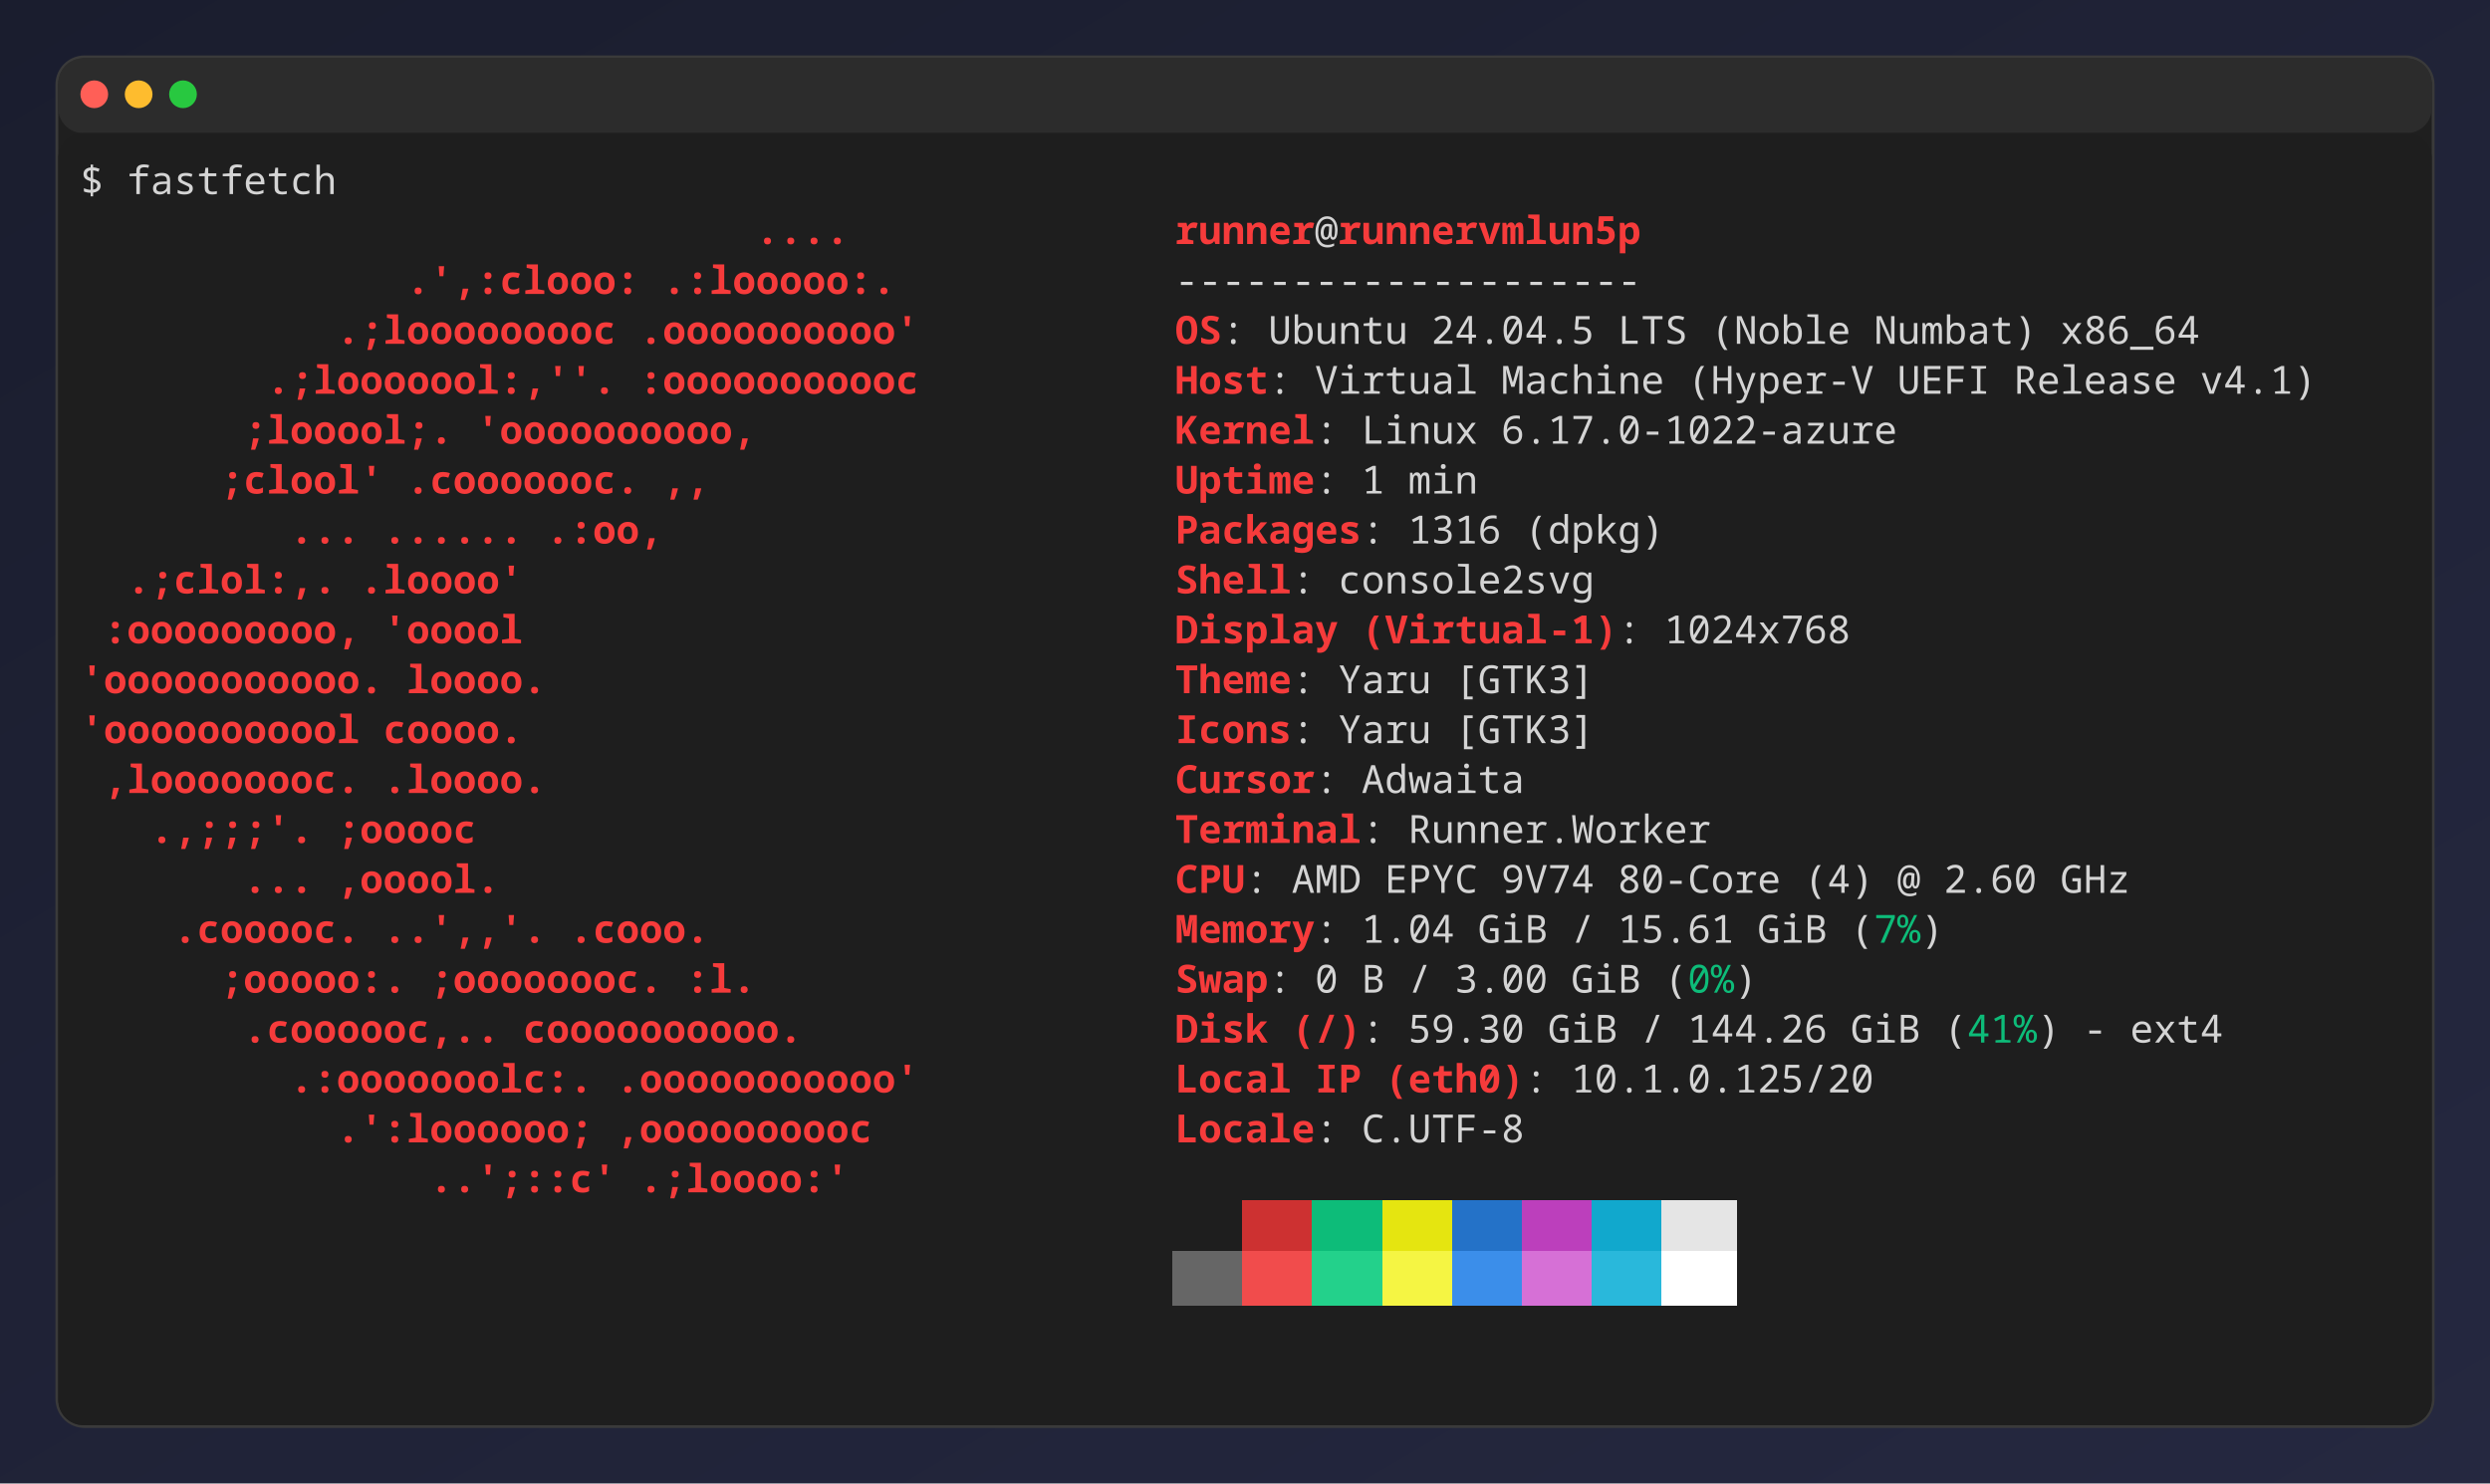
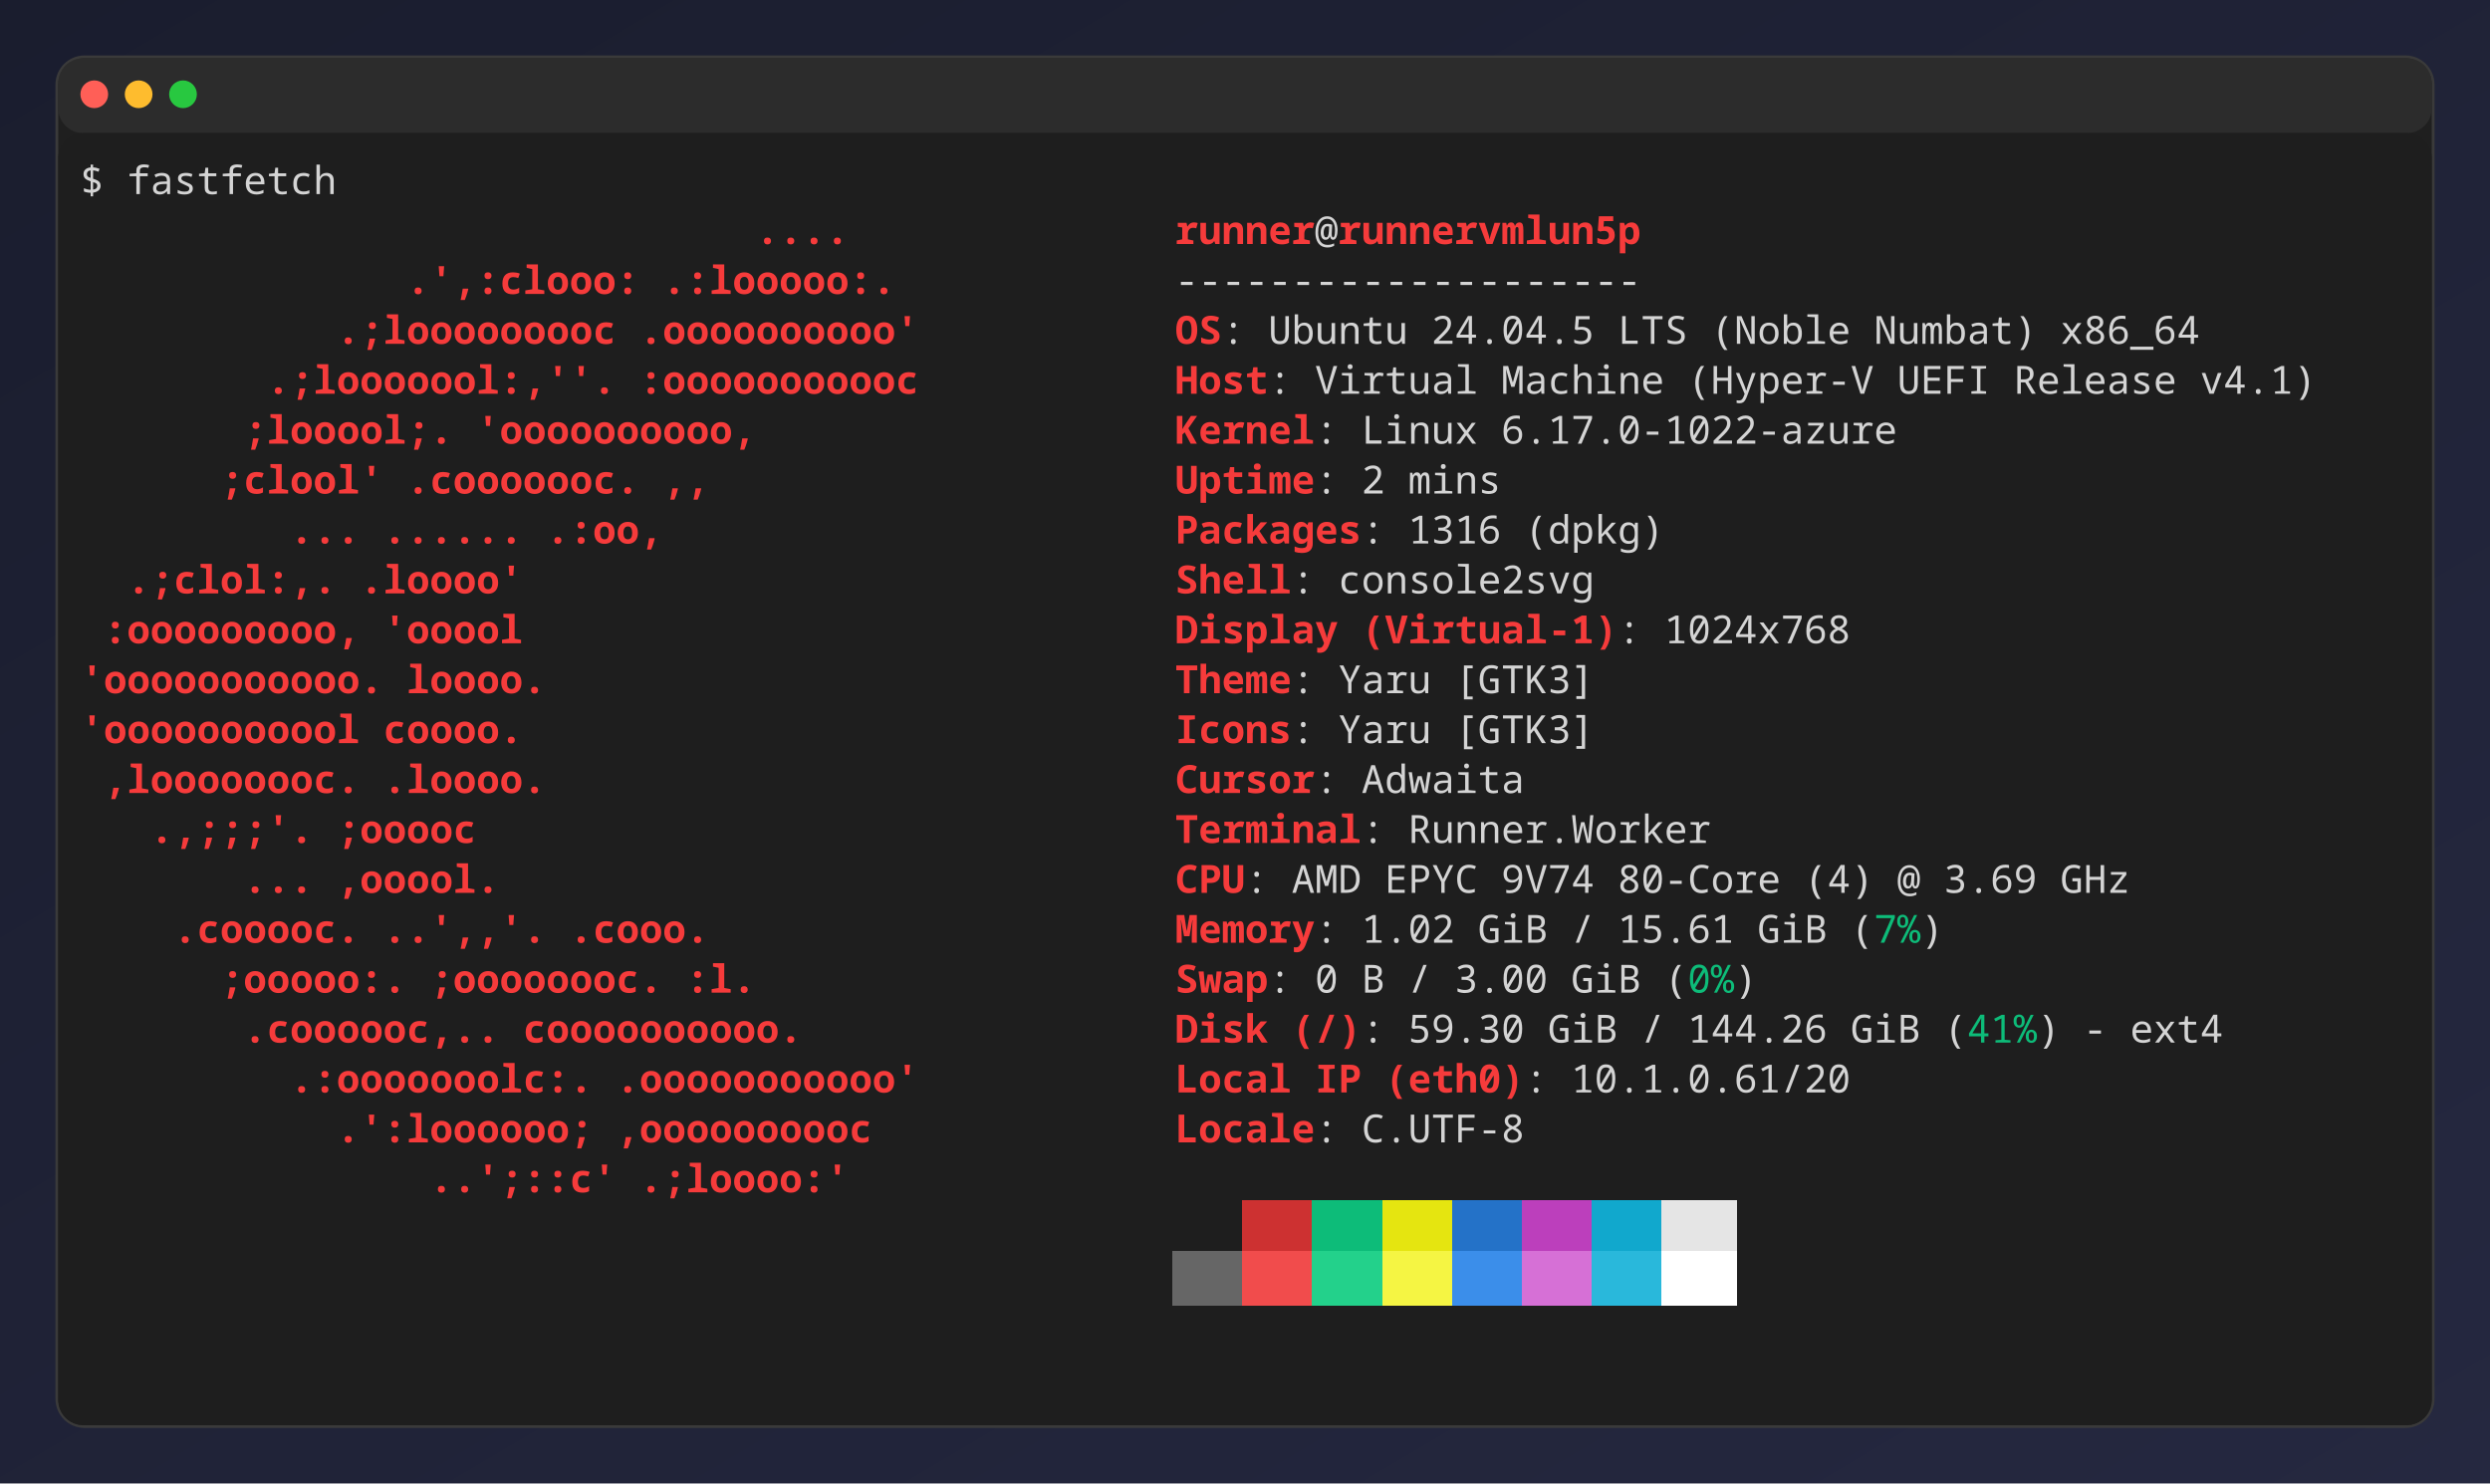
<svg xmlns="http://www.w3.org/2000/svg" width="898" height="535" viewBox="0 0 898 535" role="img" aria-label="console2svg output">
  <style>
.c2.c { font-family: "JetBrains Mono","Cascadia Mono","Segoe UI Mono","Noto Sans Mono","SFMono-Regular",Menlo,Consolas,"DejaVu Sans Mono","Liberation Mono",monospace; font-size: 14px; }
.c2 text { dominant-baseline: alphabetic; }
.c2 .q { shape-rendering: crispEdges; }
.c2 .w { white-space: pre; }
.c2 .aa{fill:#d4d4d4}
.c2 .ab{fill:#F63B3B;font-weight:bold}
.c2 .ac{fill:#0dbc79}
</style>
  <defs>
    <linearGradient id="c2bg" x1="0%" y1="0%" x2="100%" y2="100%">
      <stop offset="0%" stop-color="#1a1d2e" />
      <stop offset="100%" stop-color="#252840" />
    </linearGradient>
  </defs>
  <rect width="898" height="535" fill="url(#c2bg)" />
  <rect x="20.5" y="20.5" rx="10" ry="10" width="857" height="494" fill="#1f1f1f" stroke="#3a3a3a" />
  <rect x="21" y="21" rx="9" ry="9" width="856" height="27" fill="#2c2c2c" />
  <circle cx="34" cy="34" r="5" fill="#ff5f57" />
  <circle cx="50" cy="34" r="5" fill="#febc2e" />
  <circle cx="66" cy="34" r="5" fill="#28c840" />
  <rect x="21" y="48" width="856" height="466" rx="9" ry="9" fill="#1e1e1e" />
  <g class="c2 c">
    <rect x="29" y="56" width="840" height="18" fill="#1e1e1e" />
    <text class="aa" x="29" y="70">$ fastfetch</text>
  </g>
  <g class="c2 c" transform="translate(29 74)">
    <rect width="840" height="432" fill="#1e1e1e" />
    <rect class="q" x="420" y="360" width="25.2" height="18" fill="#cd3131" stroke="#cd3131" stroke-width="2" vector-effect="non-scaling-stroke" />
    <rect class="q" x="445.2" y="360" width="25.2" height="18" fill="#0dbc79" stroke="#0dbc79" stroke-width="2" vector-effect="non-scaling-stroke" />
    <rect class="q" x="470.4" y="360" width="25.2" height="18" fill="#e5e510" stroke="#e5e510" stroke-width="2" vector-effect="non-scaling-stroke" />
    <rect class="q" x="495.6" y="360" width="25.2" height="18" fill="#2472c8" stroke="#2472c8" stroke-width="2" vector-effect="non-scaling-stroke" />
    <rect class="q" x="520.8" y="360" width="25.2" height="18" fill="#bc3fbc" stroke="#bc3fbc" stroke-width="2" vector-effect="non-scaling-stroke" />
    <rect class="q" x="546" y="360" width="25.2" height="18" fill="#11a8cd" stroke="#11a8cd" stroke-width="2" vector-effect="non-scaling-stroke" />
    <rect class="q" x="571.2" y="360" width="25.2" height="18" fill="#e5e5e5" stroke="#e5e5e5" stroke-width="2" vector-effect="non-scaling-stroke" />
    <rect class="q" x="394.8" y="378" width="25.2" height="18" fill="#666666" stroke="#666666" stroke-width="2" vector-effect="non-scaling-stroke" />
    <rect class="q" x="420" y="378" width="25.2" height="18" fill="#f14c4c" stroke="#f14c4c" stroke-width="2" vector-effect="non-scaling-stroke" />
    <rect class="q" x="445.2" y="378" width="25.2" height="18" fill="#23d18b" stroke="#23d18b" stroke-width="2" vector-effect="non-scaling-stroke" />
    <rect class="q" x="470.4" y="378" width="25.2" height="18" fill="#f5f543" stroke="#f5f543" stroke-width="2" vector-effect="non-scaling-stroke" />
    <rect class="q" x="495.6" y="378" width="25.2" height="18" fill="#3b8eea" stroke="#3b8eea" stroke-width="2" vector-effect="non-scaling-stroke" />
    <rect class="q" x="520.8" y="378" width="25.2" height="18" fill="#d670d6" stroke="#d670d6" stroke-width="2" vector-effect="non-scaling-stroke" />
    <rect class="q" x="546" y="378" width="25.2" height="18" fill="#29b8db" stroke="#29b8db" stroke-width="2" vector-effect="non-scaling-stroke" />
    <rect class="q" x="571.2" y="378" width="25.2" height="18" fill="#ffffff" stroke="#ffffff" stroke-width="2" vector-effect="non-scaling-stroke" />
  </g>
  <g class="c2 c" transform="translate(29 74)">
    <text class="ab" x="243.6" y="14" textLength="33.6">....</text>
    <text class="ab" x="394.8" y="14" textLength="50.4">runner</text>
    <text class="aa" x="445.2" y="14" textLength="8.4">@</text>
    <text class="ab" x="453.6" y="14" textLength="109.2">runnervmlun5p</text>
    <text class="ab w" x="117.6" y="32" textLength="184.8">.',:clooo:  .:looooo:.</text>
    <text class="aa" x="394.8" y="32" textLength="168">--------------------</text>
    <text class="ab w" x="92.4" y="50" textLength="218.4">.;looooooooc  .oooooooooo'</text>
    <text class="ab" x="394.8" y="50" textLength="16.8">OS</text>
    <text class="aa w" x="411.6" y="50" textLength="352.8">: Ubuntu 24.04.5 LTS (Noble Numbat) x86_64</text>
    <text class="ab w" x="67.2" y="68" textLength="243.6">.;looooool:,''.  :ooooooooooc</text>
    <text class="ab" x="394.8" y="68" textLength="33.6">Host</text>
    <text class="aa w" x="428.4" y="68" textLength="378">: Virtual Machine (Hyper-V UEFI Release v4.1)</text>
    <text class="ab w" x="58.8" y="86" textLength="252">;looool;.         'oooooooooo,</text>
    <text class="ab" x="394.8" y="86" textLength="50.4">Kernel</text>
    <text class="aa w" x="445.2" y="86" textLength="210">: Linux 6.17.0-1022-azure</text>
    <text class="ab w" x="50.4" y="104" textLength="285.6">;clool'             .cooooooc.  ,,</text>
    <text class="ab" x="394.8" y="104" textLength="50.4">Uptime</text>
-     <text class="aa w" x="445.2" y="104" textLength="58.8">: 1 min</text>
+     <text class="aa w" x="445.2" y="104" textLength="67.2">: 2 mins</text>
    <text class="ab w" x="75.6" y="122" textLength="268.8">...                ......  .:oo,</text>
    <text class="ab" x="394.8" y="122" textLength="67.2">Packages</text>
    <text class="aa w" x="462" y="122" textLength="109.2">: 1316 (dpkg)</text>
    <text class="ab w" x="16.8" y="140" textLength="336">.;clol:,.                        .loooo'</text>
    <text class="ab" x="394.8" y="140" textLength="42">Shell</text>
    <text class="aa w" x="436.8" y="140" textLength="109.2">: console2svg</text>
    <text class="ab w" x="8.4" y="158" textLength="344.4">:ooooooooo,                        'ooool</text>
    <text class="ab w" x="394.8" y="158" textLength="159.6">Display (Virtual-1)</text>
    <text class="aa w" x="554.4" y="158" textLength="84">: 1024x768</text>
    <text class="ab w" y="176" textLength="361.2">'ooooooooooo.                        loooo.</text>
    <text class="ab" x="394.8" y="176" textLength="42">Theme</text>
    <text class="aa w" x="436.8" y="176" textLength="109.2">: Yaru [GTK3]</text>
    <text class="ab w" y="194" textLength="361.2">'ooooooooool                         coooo.</text>
    <text class="ab" x="394.8" y="194" textLength="42">Icons</text>
    <text class="aa w" x="436.8" y="194" textLength="109.2">: Yaru [GTK3]</text>
    <text class="ab w" x="8.4" y="212" textLength="352.8">,loooooooc.                        .loooo.</text>
    <text class="ab" x="394.8" y="212" textLength="50.4">Cursor</text>
    <text class="aa w" x="445.2" y="212" textLength="75.6">: Adwaita</text>
    <text class="ab w" x="25.2" y="230" textLength="327.6">.,;;;'.                          ;ooooc</text>
    <text class="ab" x="394.8" y="230" textLength="67.2">Terminal</text>
    <text class="aa w" x="462" y="230" textLength="126">: Runner.Worker</text>
    <text class="ab w" x="58.8" y="248" textLength="294">...                         ,ooool.</text>
    <text class="ab" x="394.8" y="248" textLength="25.2">CPU</text>
-     <text class="aa w" x="420" y="248" textLength="319.2">: AMD EPYC 9V74 80-Core (4) @ 2.60 GHz</text>
+     <text class="aa w" x="420" y="248" textLength="319.2">: AMD EPYC 9V74 80-Core (4) @ 3.69 GHz</text>
    <text class="ab w" x="33.6" y="266" textLength="310.8">.cooooc.              ..',,'.  .cooo.</text>
    <text class="ab" x="394.8" y="266" textLength="50.4">Memory</text>
-     <text class="aa w" x="445.2" y="266" textLength="201.6">: 1.04 GiB / 15.61 GiB (</text>
+     <text class="aa w" x="445.2" y="266" textLength="201.6">: 1.02 GiB / 15.61 GiB (</text>
    <text class="ac" x="646.8" y="266" textLength="16.8">7%</text>
    <text class="aa" x="663.6" y="266" textLength="8.4">)</text>
    <text class="ab w" x="50.4" y="284" textLength="285.6">;ooooo:.           ;oooooooc.  :l.</text>
    <text class="ab" x="394.8" y="284" textLength="33.6">Swap</text>
    <text class="aa w" x="428.4" y="284" textLength="151.2">: 0 B / 3.00 GiB (</text>
    <text class="ac" x="579.6" y="284" textLength="16.8">0%</text>
    <text class="aa" x="596.4" y="284" textLength="8.4">)</text>
    <text class="ab w" x="58.8" y="302" textLength="243.6">.coooooc,..      coooooooooo.</text>
    <text class="ab w" x="394.8" y="302" textLength="67.2">Disk (/)</text>
    <text class="aa w" x="462" y="302" textLength="218.4">: 59.30 GiB / 144.26 GiB (</text>
    <text class="ac" x="680.4" y="302" textLength="25.2">41%</text>
    <text class="aa w" x="705.6" y="302" textLength="67.2">) - ext4</text>
    <text class="ab w" x="75.6" y="320" textLength="226.8">.:ooooooolc:. .ooooooooooo'</text>
    <text class="ab w" x="394.8" y="320" textLength="126">Local IP (eth0)</text>
-     <text class="aa w" x="520.8" y="320" textLength="126">: 10.1.0.125/20</text>
+     <text class="aa w" x="520.8" y="320" textLength="117.6">: 10.1.0.61/20</text>
    <text class="ab w" x="92.4" y="338" textLength="201.6">.':loooooo;  ,oooooooooc</text>
    <text class="ab" x="394.8" y="338" textLength="50.4">Locale</text>
    <text class="aa w" x="445.2" y="338" textLength="75.6">: C.UTF-8</text>
    <text class="ab w" x="126" y="356" textLength="159.6">..';::c'  .;loooo:'</text>
  </g>
</svg>
